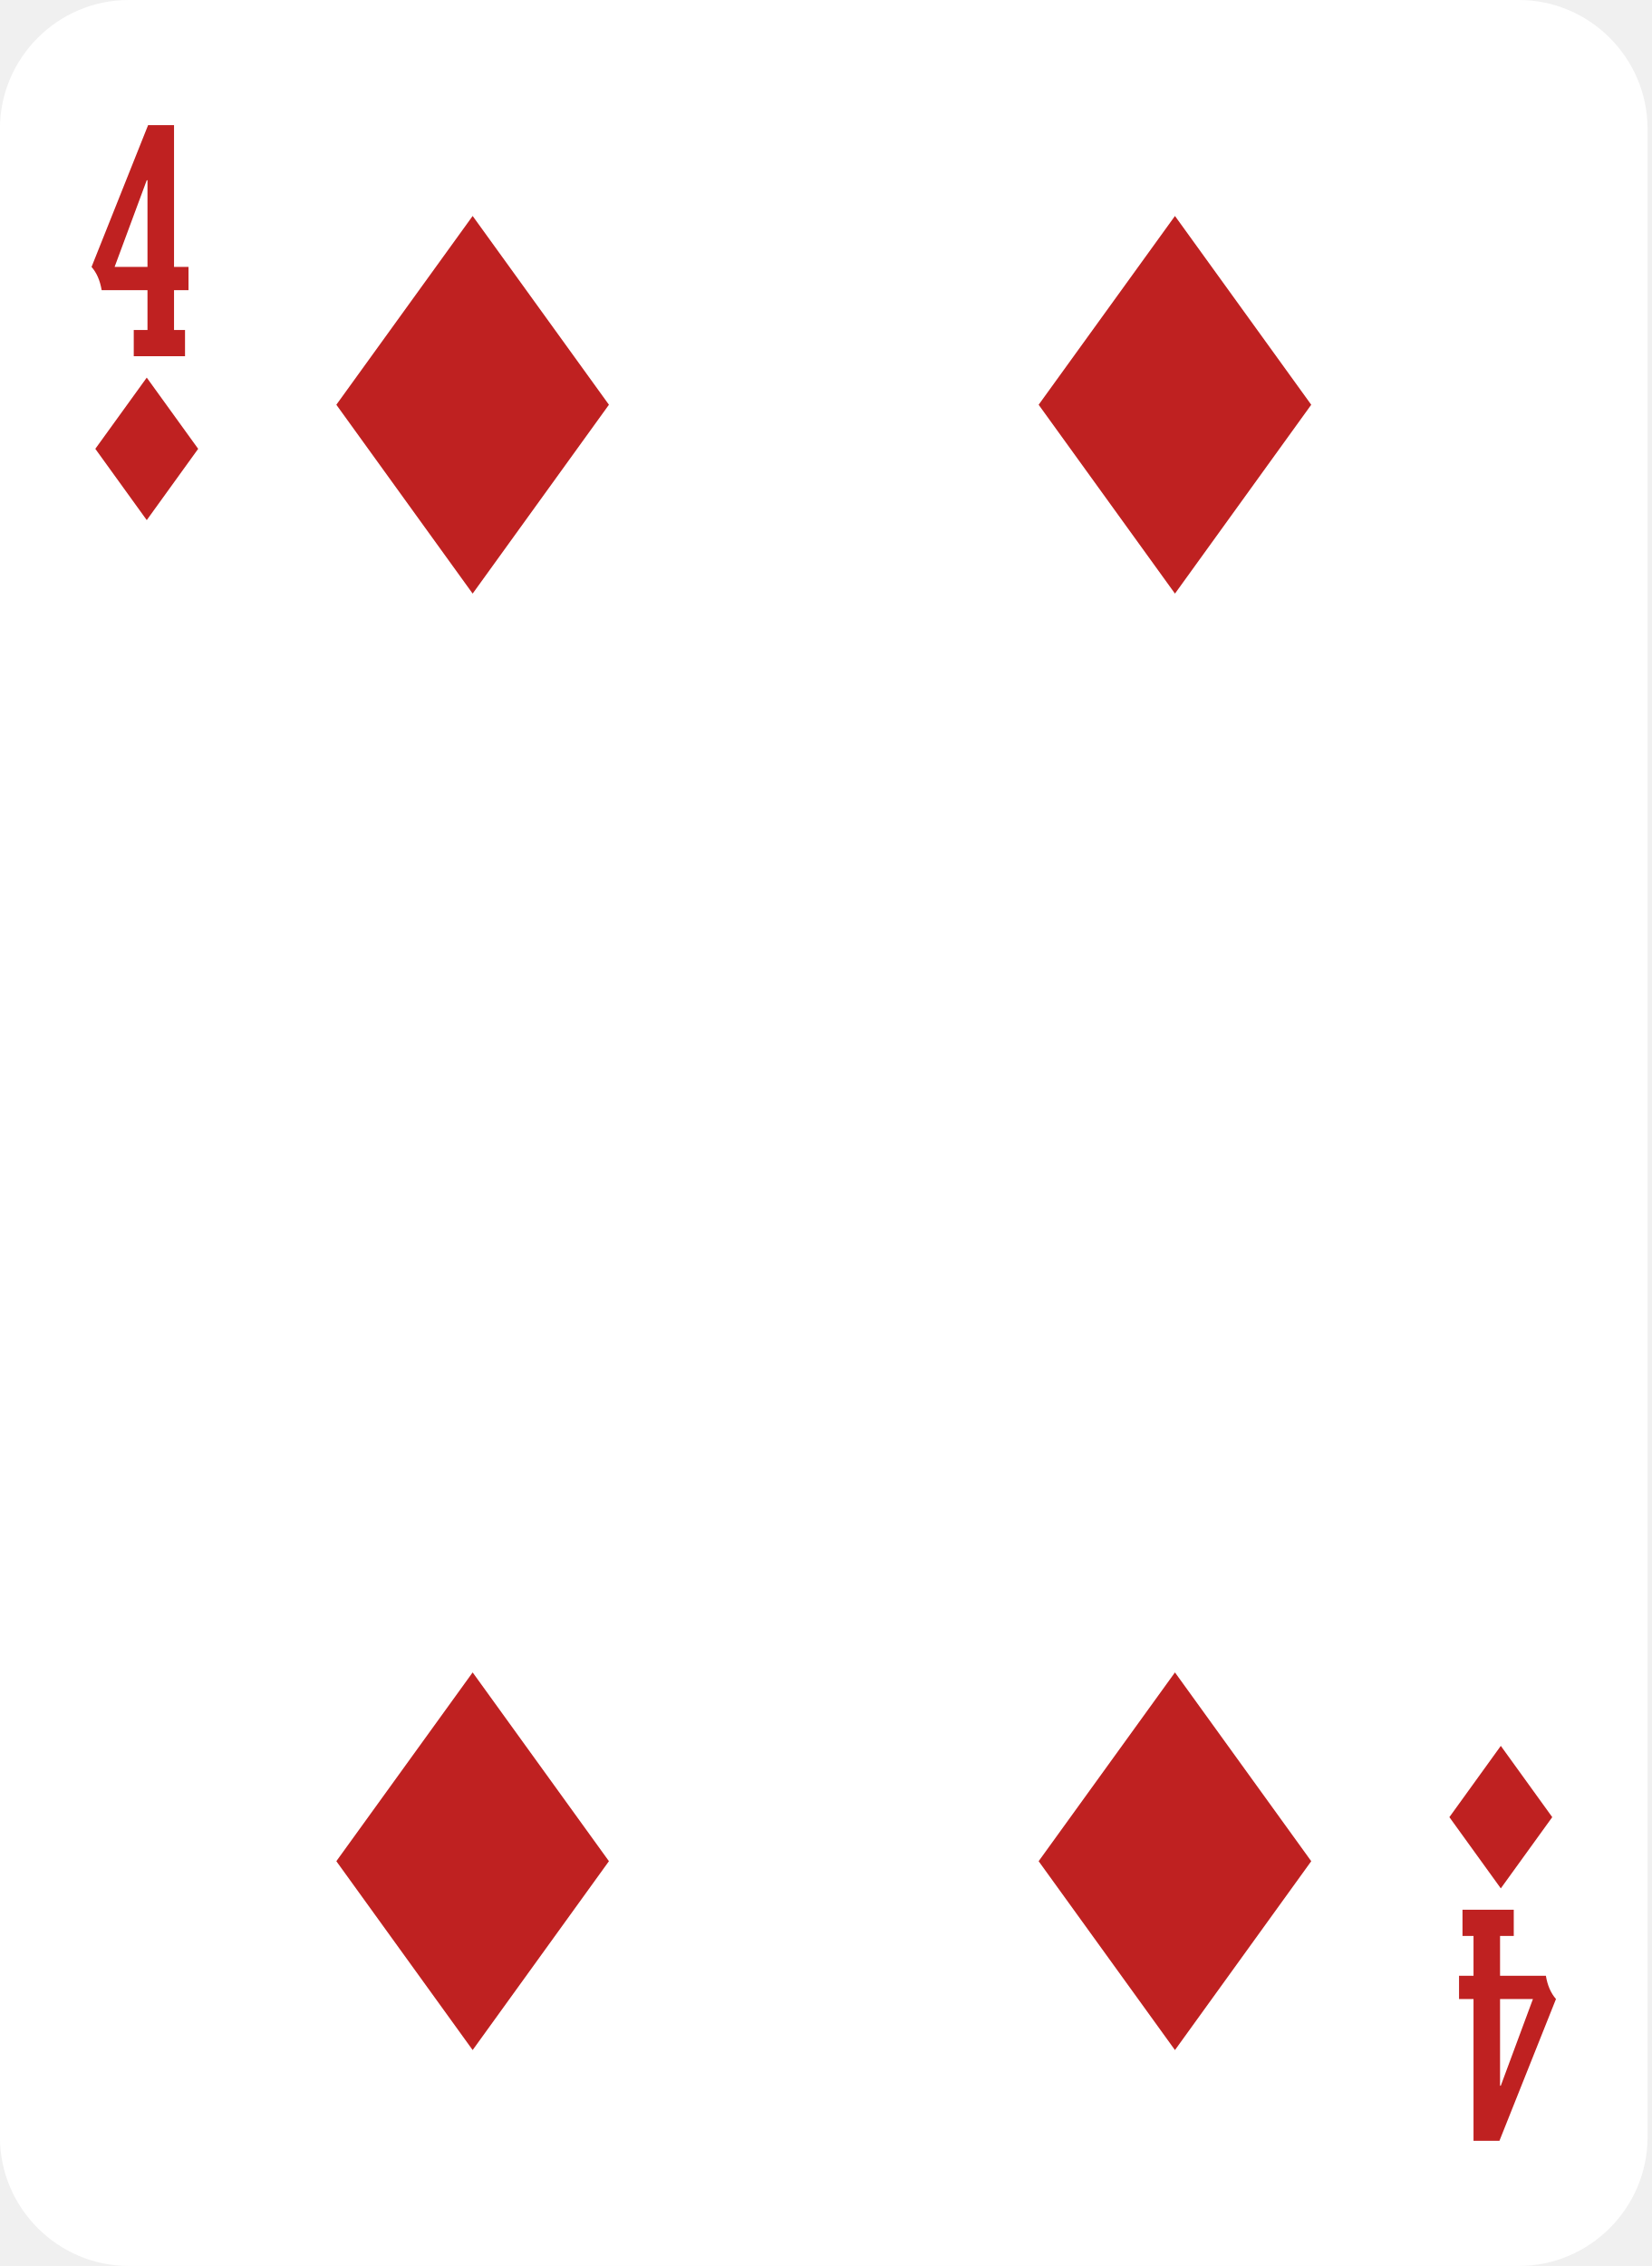
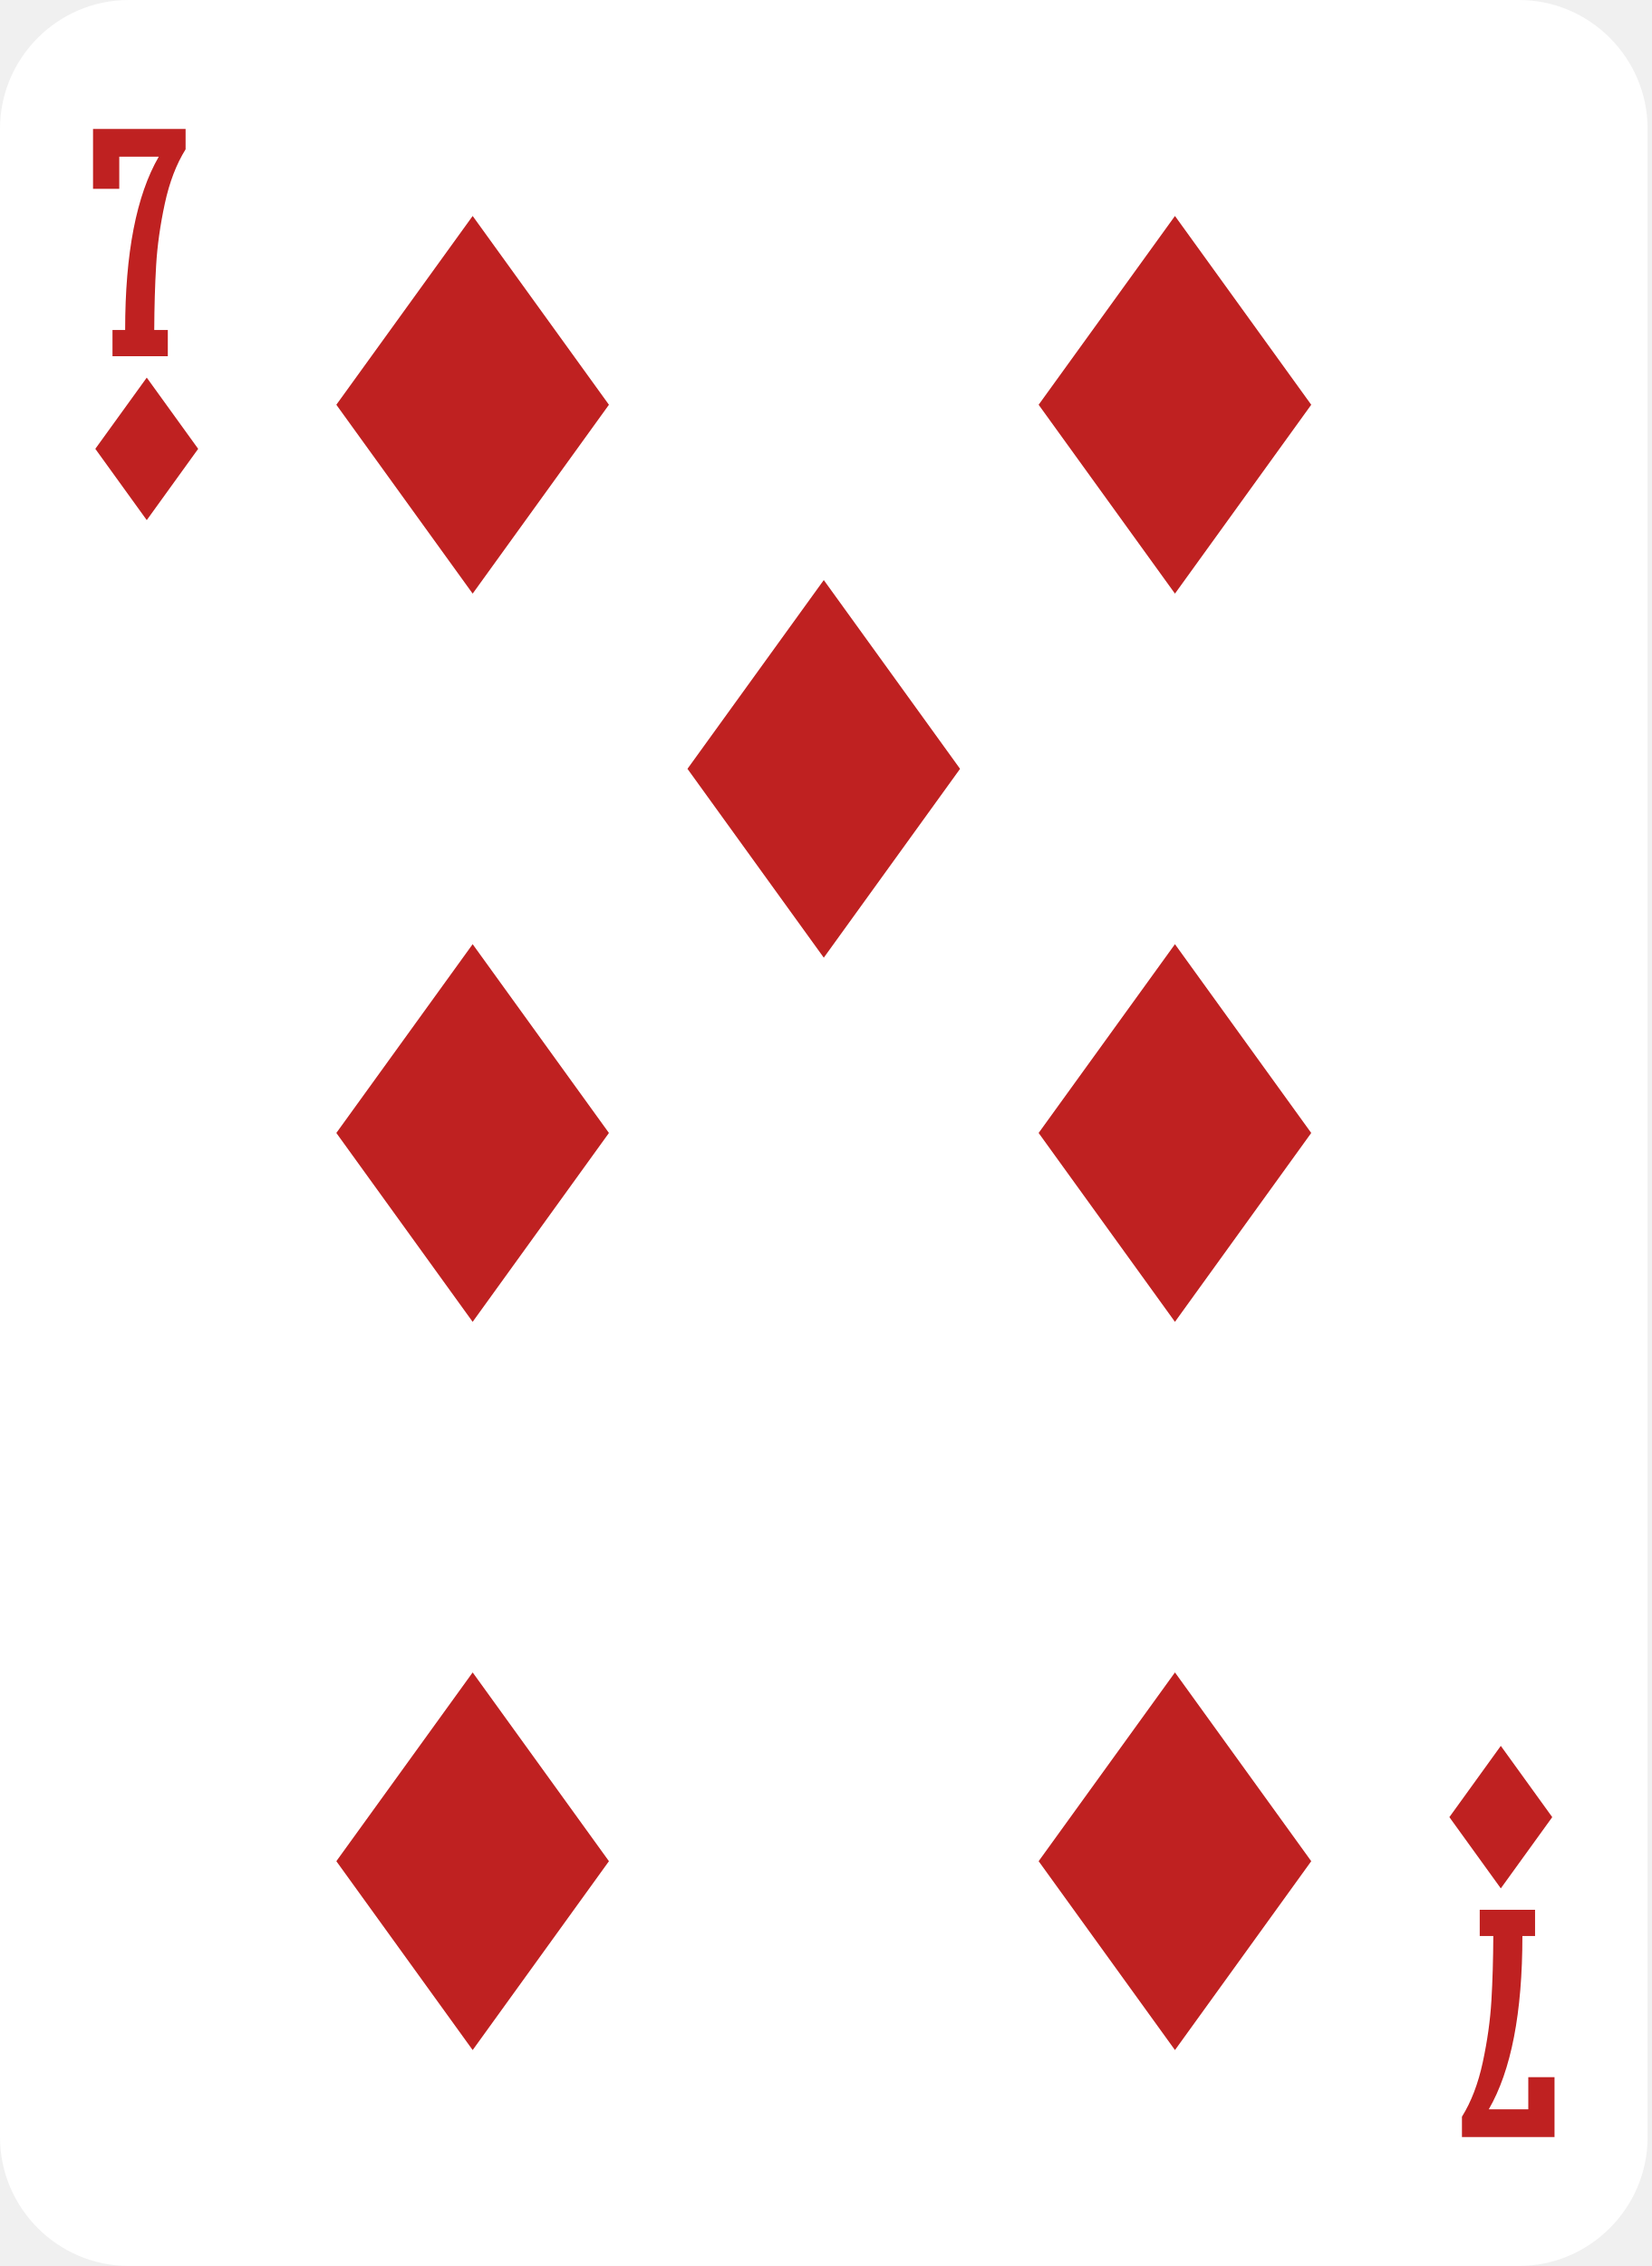
<svg xmlns="http://www.w3.org/2000/svg" width="100%" height="100%" viewBox="0 0 250 343" version="1.1" xml:space="preserve" style="fill-rule:evenodd;clip-rule:evenodd;stroke-linejoin:round;stroke-miterlimit:1.414;">
-   <g transform="matrix(1,0,0,1,-8297.75,-7254.61)">
-     <g transform="matrix(1,0,0,1,8547.19,7274.1)">
-       <path d="M0,304.011C0,314.73 -8.771,323.501 -19.488,323.501L-229.96,323.501C-240.681,323.501 -249.449,314.73 -249.449,304.011L-249.449,-0.003C-249.449,-10.721 -240.681,-19.49 -229.96,-19.49L-19.488,-19.49C-8.771,-19.49 0,-10.721 0,-0.003L0,304.011Z" style="fill:white;fill-rule:nonzero;" />
+   <g transform="matrix(1,0,0,1,-8297.75,-7666.2)">
+     <g transform="matrix(1,0,0,1,8547.2,7685.69)">
+       <path d="M0,304.012C0,314.731 -8.771,323.502 -19.489,323.502L-229.961,323.502C-240.682,323.502 -249.45,314.731 -249.45,304.012L-249.45,-0.002C-249.45,-10.72 -240.682,-19.49 -229.961,-19.49L-19.489,-19.49C-8.771,-19.49 0,-10.72 0,-0.002L0,304.012Z" style="fill:white;fill-rule:nonzero;" />
    </g>
-     <g transform="matrix(1,0,0,1,8320.08,7287.07)">
-       <path d="M0,7.945L0,-5.182L-0.115,-5.174L-4.979,7.945L0,7.945ZM-2.079,21.459L-2.079,17.486L0,17.486L0,11.459L-6.939,11.459C-7.184,9.998 -7.694,8.828 -8.47,7.945L0.091,-13.514L4.018,-13.514L4.018,7.945L6.209,7.945L6.209,11.459L4.018,11.459L4.018,17.486L5.683,17.486L5.683,21.459L-2.079,21.459Z" style="fill:rgb(191,33,33);fill-rule:nonzero;" />
+     <g transform="matrix(1,0,0,1,8314.78,7685.72)">
+       <path d="M0,34.4L0,30.427L1.918,30.427C1.918,18.8 3.615,10.058 7.007,4.199L1.026,4.199L1.026,9.06L-2.945,9.06L-2.945,0L11.07,0L11.07,3.08C9.671,5.318 8.621,8.06 7.92,11.31C7.222,14.558 6.784,17.675 6.609,20.658C6.433,23.64 6.338,26.898 6.322,30.427L8.377,30.427L8.377,34.4L0,34.4Z" style="fill:rgb(191,33,33);fill-rule:nonzero;" />
    </g>
-     <g transform="matrix(-0.58529,-0.810824,-0.810824,0.58529,8328.71,7316.24)">
-       <path d="M-8.747,17.095L4.56,17.095L8.742,4.471L-4.555,4.468L-8.747,17.095Z" style="fill:rgb(191,33,33);fill-rule:nonzero;" />
+     <g transform="matrix(-0.58534,-0.810788,-0.810788,0.58534,8328.71,7727.83)">
+       <path d="M-8.748,17.096L4.559,17.096L8.741,4.47L-4.557,4.469L-8.748,17.096Z" style="fill:rgb(191,33,33);fill-rule:nonzero;" />
    </g>
-     <g transform="matrix(1,0,0,1,8524.86,7565.14)">
-       <path d="M0,-7.943L0,5.182L0.113,5.176L4.979,-7.943L0,-7.943ZM2.076,-21.457L2.076,-17.486L0,-17.486L0,-11.459L6.939,-11.459C7.182,-9.998 7.691,-8.826 8.468,-7.943L-0.091,13.514L-4.018,13.514L-4.018,-7.943L-6.209,-7.943L-6.209,-11.459L-4.018,-11.459L-4.018,-17.486L-5.686,-17.486L-5.686,-21.457L2.076,-21.457Z" style="fill:rgb(191,33,33);fill-rule:nonzero;" />
+     <g transform="matrix(1,0,0,1,8530.16,7989.68)">
+       <path d="M0,-34.4L0,-30.427L-1.917,-30.427C-1.917,-18.8 -3.614,-10.058 -7.006,-4.199L-1.025,-4.199L-1.025,-9.06L2.946,-9.06L2.946,0L-11.069,0L-11.069,-3.08C-9.67,-5.318 -8.62,-8.06 -7.919,-11.31C-7.221,-14.558 -6.783,-17.675 -6.608,-20.658C-6.432,-23.64 -6.338,-26.898 -6.321,-30.427L-8.376,-30.427L-8.376,-34.4L0,-34.4Z" style="fill:rgb(191,33,33);fill-rule:nonzero;" />
    </g>
-     <g transform="matrix(0.585326,0.810798,0.810798,-0.585326,8533.72,7523.35)">
-       <path d="M-8.744,-4.473L4.562,-4.473L8.745,-17.099L-4.554,-17.1L-8.744,-4.473Z" style="fill:rgb(191,33,33);fill-rule:nonzero;" />
+     <g transform="matrix(0.585362,0.810772,0.810772,-0.585362,8533.72,7934.94)">
+       <path d="M-8.744,-4.473L4.561,-4.473L8.745,-17.099L-4.556,-17.1L-8.744,-4.473Z" style="fill:rgb(191,33,33);fill-rule:nonzero;" />
    </g>
-     <g transform="matrix(-0.585325,-0.810799,-0.810799,0.585325,8392.48,7299.15)">
-       <path d="M-23.177,45.309L12.082,45.309L23.17,11.85L-12.075,11.845L-23.177,45.309Z" style="fill:rgb(191,33,33);fill-rule:nonzero;" />
+     <g transform="matrix(-0.585344,-0.810785,-0.810785,0.585344,8392.48,7710.74)">
+       <path d="M-23.179,45.31L12.081,45.31L23.169,11.849L-12.077,11.847L-23.179,45.31Z" style="fill:rgb(191,33,33);fill-rule:nonzero;" />
    </g>
-     <g transform="matrix(-0.585325,-0.810799,-0.810799,0.585325,8392.48,7519.61)">
-       <path d="M-23.177,45.309L12.082,45.309L23.171,11.85L-12.075,11.846L-23.177,45.309Z" style="fill:rgb(191,33,33);fill-rule:nonzero;" />
-     </g>
-     <g transform="matrix(-0.585344,-0.810785,-0.810785,0.585344,8498.81,7299.15)">
+     <g transform="matrix(-0.585344,-0.810785,-0.810785,0.585344,8392.48,7931.2)">
      <path d="M-23.178,45.308L12.082,45.308L23.168,11.849L-12.076,11.846L-23.178,45.308Z" style="fill:rgb(191,33,33);fill-rule:nonzero;" />
    </g>
-     <g transform="matrix(-0.585344,-0.810785,-0.810785,0.585344,8498.81,7519.61)">
-       <path d="M-23.178,45.309L12.081,45.309L23.169,11.849L-12.077,11.846L-23.178,45.309Z" style="fill:rgb(191,33,33);fill-rule:nonzero;" />
+     <g transform="matrix(-0.585317,-0.810805,-0.810805,0.585317,8392.48,7820.97)">
+       <path d="M-23.179,45.309L12.082,45.309L23.17,11.85L-12.075,11.846L-23.179,45.309Z" style="fill:rgb(191,33,33);fill-rule:nonzero;" />
+     </g>
+     <g transform="matrix(-0.58537,-0.810766,-0.810766,0.58537,8445.64,7765.85)">
+       <path d="M-23.176,45.307L12.082,45.307L23.167,11.848L-12.078,11.846L-23.176,45.307Z" style="fill:rgb(191,33,33);fill-rule:nonzero;" />
+     </g>
+     <g transform="matrix(-0.585344,-0.810785,-0.810785,0.585344,8498.81,7710.74)">
+       <path d="M-23.179,45.31L12.081,45.31L23.169,11.849L-12.077,11.847L-23.179,45.31Z" style="fill:rgb(191,33,33);fill-rule:nonzero;" />
+     </g>
+     <g transform="matrix(-0.585344,-0.810785,-0.810785,0.585344,8498.81,7931.2)">
+       <path d="M-23.178,45.308L12.082,45.308L23.168,11.849L-12.076,11.846L-23.178,45.308Z" style="fill:rgb(191,33,33);fill-rule:nonzero;" />
+     </g>
+     <g transform="matrix(-0.585317,-0.810805,-0.810805,0.585317,8498.81,7820.97)">
+       <path d="M-23.179,45.309L12.082,45.309L23.17,11.85L-12.075,11.846L-23.179,45.309Z" style="fill:rgb(191,33,33);fill-rule:nonzero;" />
    </g>
  </g>
</svg>
